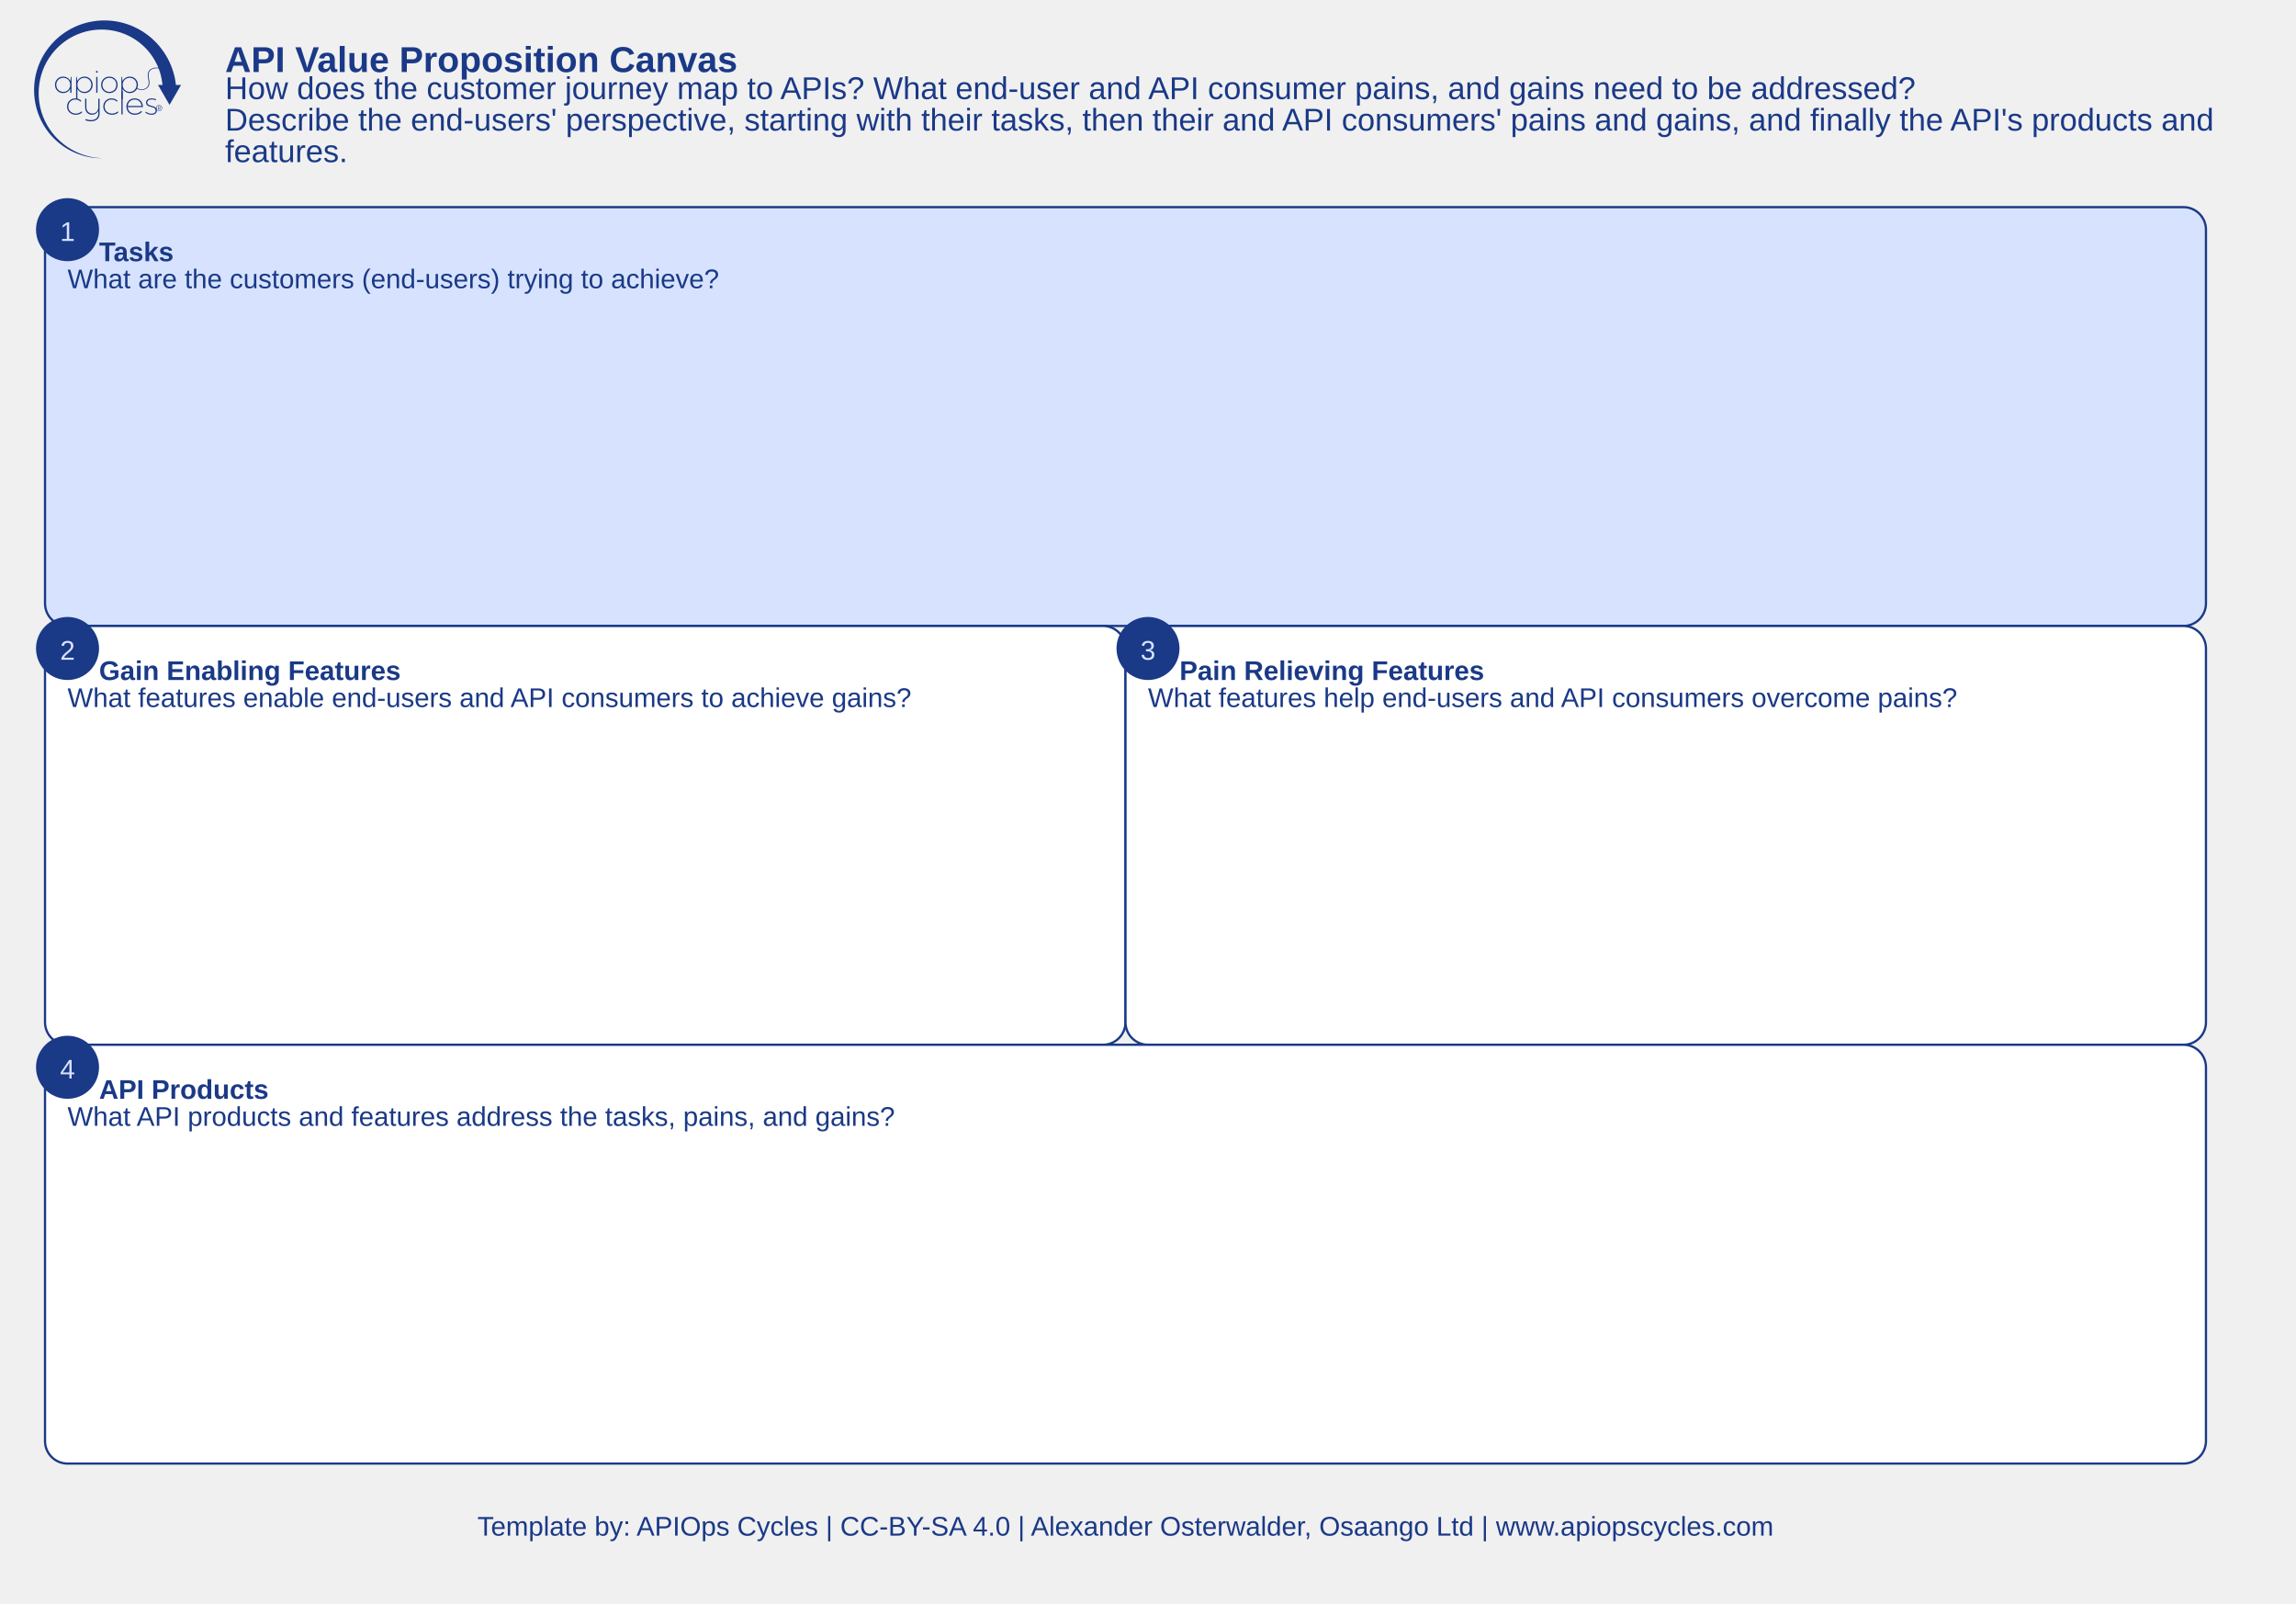
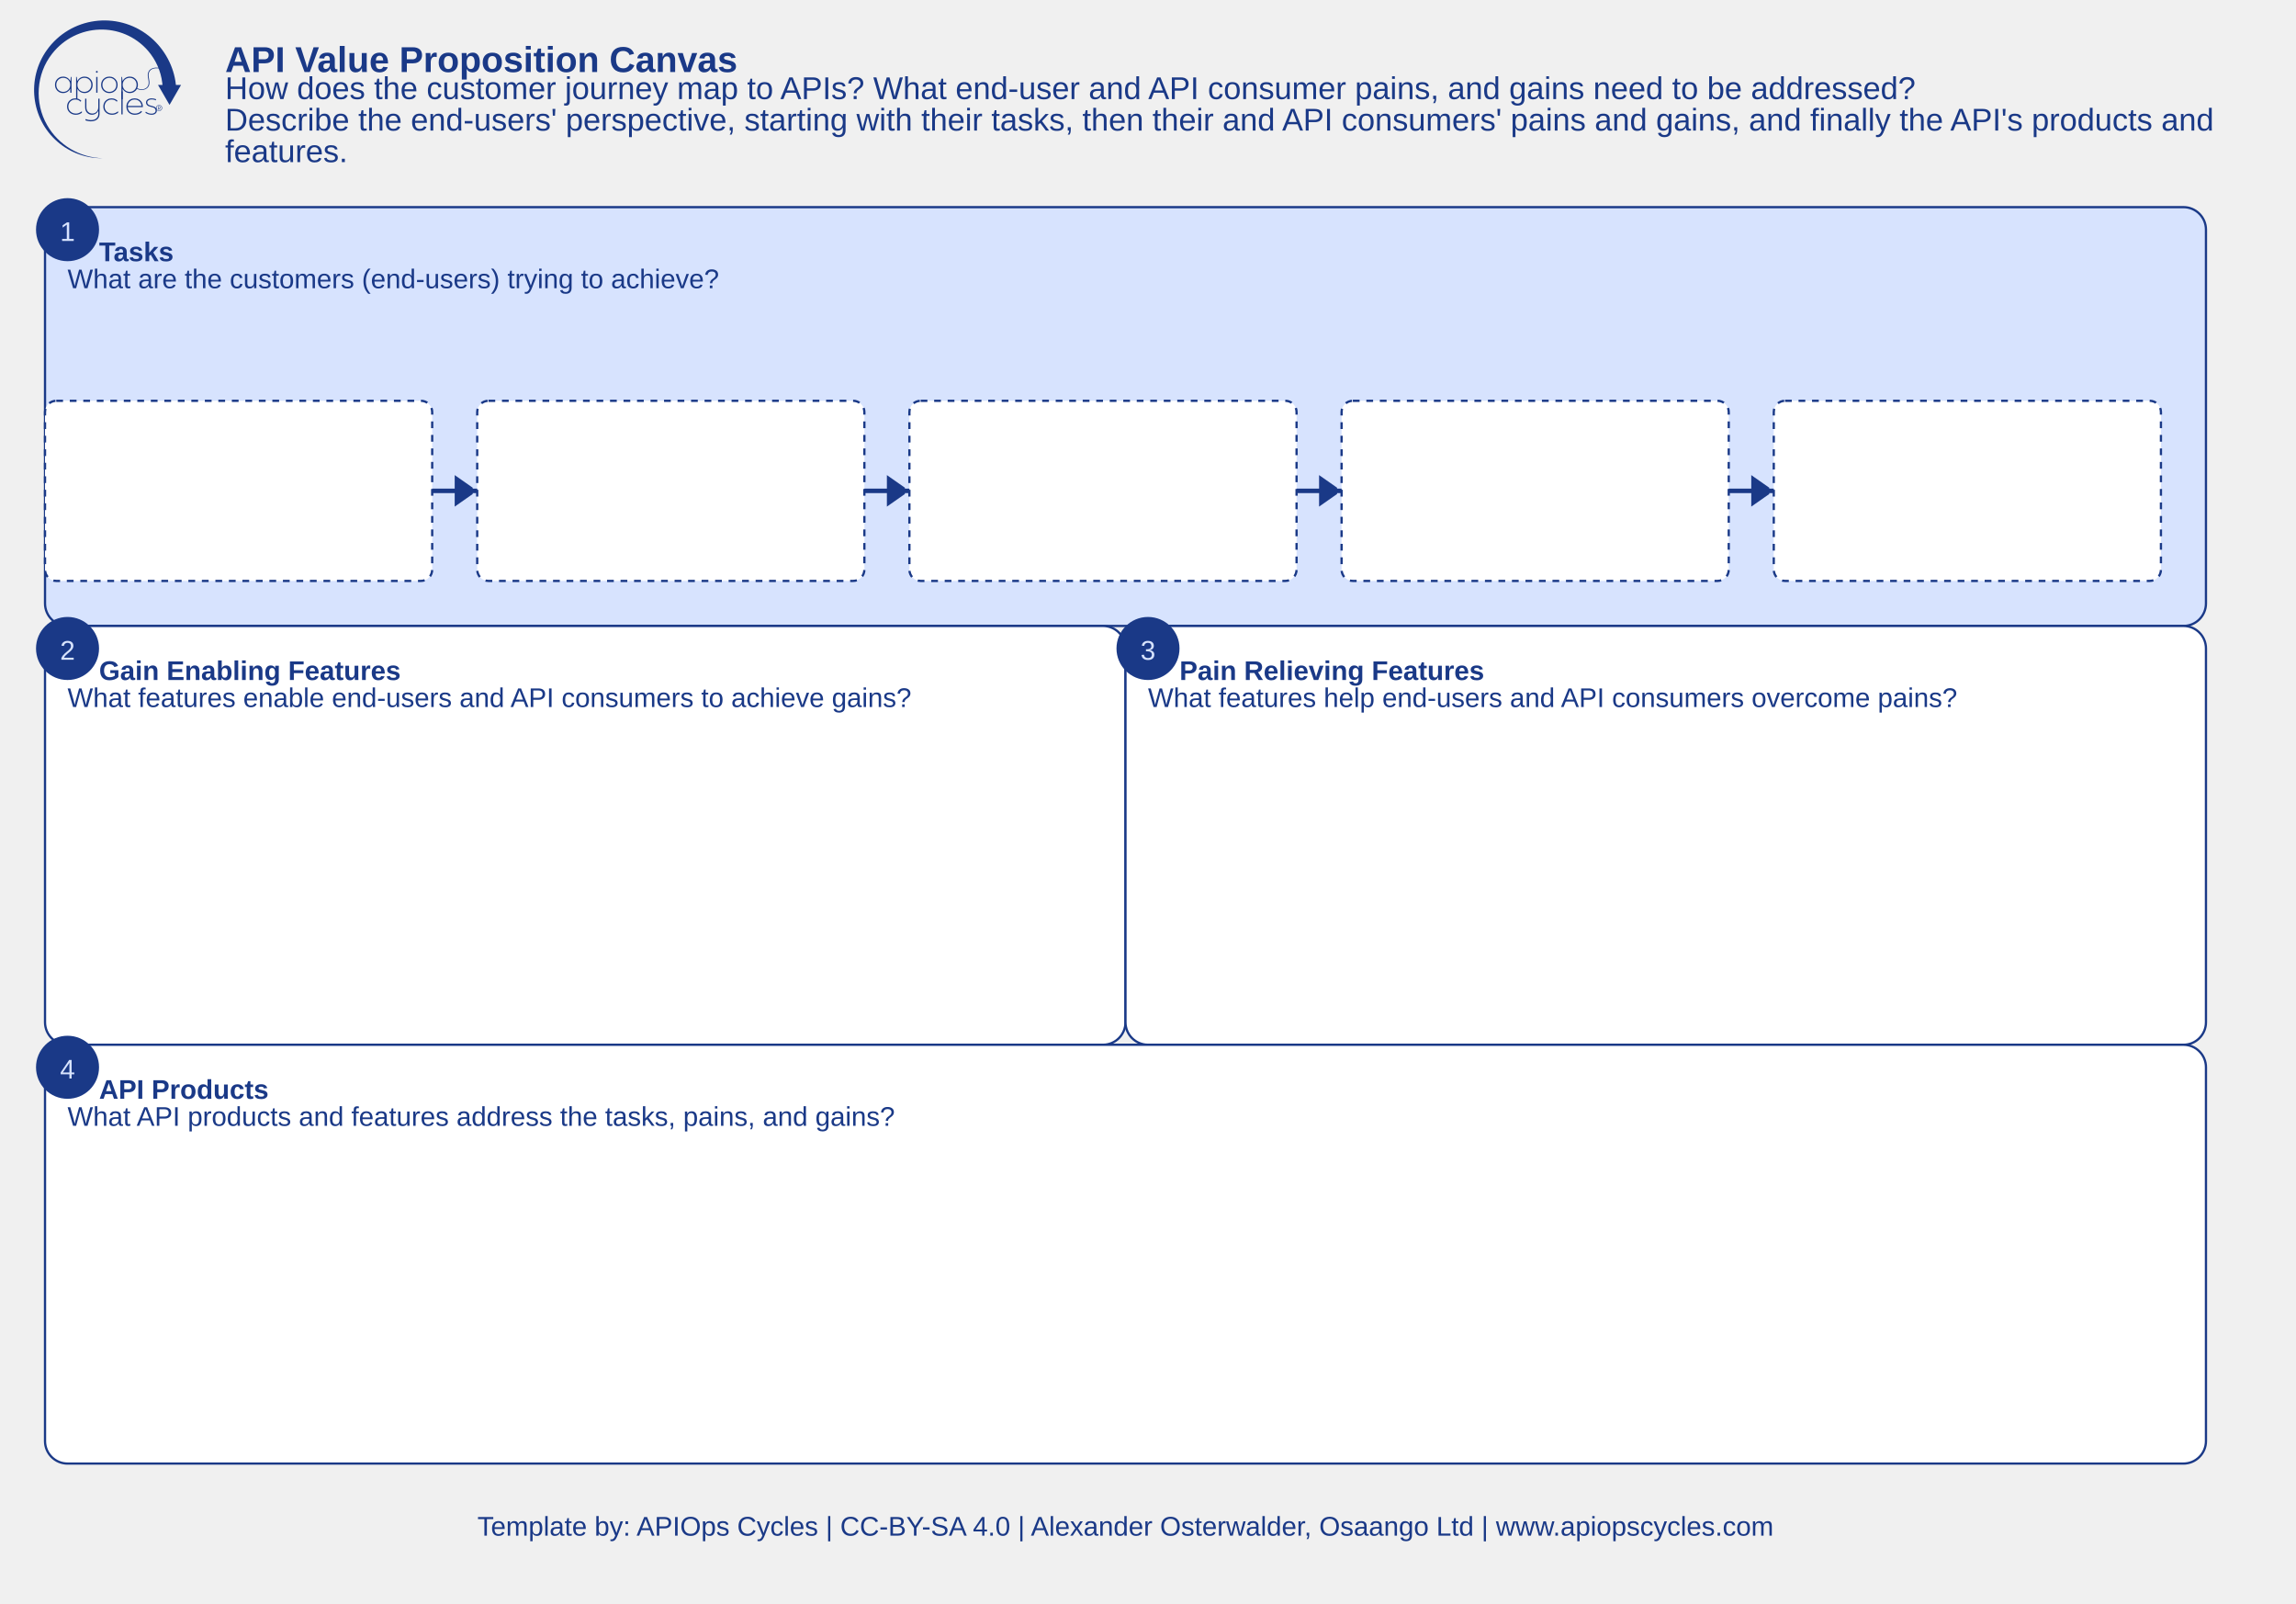
<svg xmlns="http://www.w3.org/2000/svg" width="1020" height="712" font-family="Arial, sans-serif" font-size="12" style="background-color: #f8fafc">
  <defs>
    <filter id="shadow">
      <feDropShadow dx="3" dy="3" stdDeviation="2" flood-color="rgba(0, 0, 0, 0.2)" />
    </filter>
  </defs>
  <g transform="translate(10, 5) scale(0.1,0.1)">
    <svg width="756" zoomAndPan="magnify" viewBox="0 0 567 567" height="756" preserveAspectRatio="xMidYMid meet" version="1.0" id="svg47">
      <defs id="defs5">
        <g id="g1" />
        <clipPath id="ecfbc6fc50">
          <path d="M 0.5 0 L 566.5 0 L 566.5 566 L 0.5 566 Z M 0.5 0 " clip-rule="nonzero" id="path1" />
        </clipPath>
        <clipPath id="4ee1efe14e">
          <path d="M 38 30 L 528.191 30 L 528.191 490 L 38 490 Z M 38 30 " clip-rule="nonzero" id="path2" />
        </clipPath>
        <clipPath id="631ef147b9">
          <path d="M 380 187 L 464 187 L 464 283 L 380 283 Z M 380 187 " clip-rule="nonzero" id="path3" />
        </clipPath>
        <clipPath id="dc9e064c61">
          <path d="M 463.609 187.988 L 458.23 287.418 L 379.734 283.168 L 385.113 183.742 Z M 463.609 187.988 " clip-rule="nonzero" id="path4" />
        </clipPath>
        <clipPath id="06f743e2a4">
          <path d="M 379.477 282.957 L 384.855 183.527 L 463.352 187.773 L 457.973 287.203 Z M 379.477 282.957 " clip-rule="nonzero" id="path5" />
        </clipPath>
      </defs>
      <g clip-path="url(#4ee1efe14e)" id="g8" style="fill:#1a3987;fill-opacity:1">
        <path fill="#ffffff" d="M 116.617 434.637 C 158.09 470.828 212.988 490.789 267.996 489.473 C 191.457 488.059 119.762 445.711 81.969 379.109 C 39.125 305.152 45.559 208.793 98.371 141.828 C 178.516 39.051 332.074 32.734 418.133 131.543 C 443.988 161.492 460.848 199.008 465.605 238.27 C 465.902 240.664 466.145 243.062 466.34 245.465 L 451.488 245.465 L 489.855 311.918 L 528.223 245.465 L 511.156 245.465 C 510.668 240.906 510.059 236.363 509.301 231.844 C 499.641 173.074 467.293 118.582 420.492 81.809 C 314.559 -1.688 159.801 18.852 81.219 129.086 C 13.043 224.371 27.914 357.969 116.617 434.637 " fill-opacity="1" fill-rule="nonzero" id="path8" style="fill:#1a3987;fill-opacity:1" />
      </g>
      <g fill="#ffffff" fill-opacity="1" id="g11" style="fill:#1a3987;fill-opacity:1">
        <g transform="translate(143.5886, 343.5815)" id="g10" style="fill:#1a3987;fill-opacity:1">
          <g id="g9" style="fill:#1a3987;fill-opacity:1">
            <path d="M 34.234 1.172 C 28.742 1.172 23.773 0.016 19.328 -2.297 C 14.879 -4.617 11.363 -7.844 8.781 -11.969 C 6.195 -16.094 4.906 -20.832 4.906 -26.188 C 4.906 -31.551 6.129 -36.273 8.578 -40.359 C 11.035 -44.453 14.32 -47.66 18.438 -49.984 C 22.562 -52.305 27.176 -53.469 32.281 -53.469 C 36.207 -53.469 39.938 -52.781 43.469 -51.406 C 47 -50.031 49.973 -47.938 52.391 -45.125 L 49.547 -42.391 C 47.516 -44.672 45.039 -46.43 42.125 -47.672 C 39.219 -48.922 35.938 -49.547 32.281 -49.547 C 28.031 -49.547 24.141 -48.562 20.609 -46.594 C 17.078 -44.633 14.281 -41.906 12.219 -38.406 C 10.156 -34.906 9.125 -30.832 9.125 -26.188 C 9.125 -21.613 10.234 -17.562 12.453 -14.031 C 14.68 -10.5 17.691 -7.734 21.484 -5.734 C 25.273 -3.742 29.523 -2.75 34.234 -2.75 C 38.098 -2.75 41.629 -3.453 44.828 -4.859 C 48.035 -6.266 51.176 -8.113 54.25 -10.406 L 54.25 -5.594 C 51.438 -3.438 48.363 -1.77 45.031 -0.594 C 41.695 0.582 38.098 1.172 34.234 1.172 Z M 34.234 1.172 " id="path9" style="fill:#1a3987;fill-opacity:1" />
          </g>
        </g>
      </g>
      <g fill="#ffffff" fill-opacity="1" id="g14" style="fill:#1a3987;fill-opacity:1">
        <g transform="translate(200.9774, 343.5815)" id="g13" style="fill:#1a3987;fill-opacity:1">
          <g id="g12" style="fill:#1a3987;fill-opacity:1">
            <path d="M 26.688 23.156 C 24.988 23.156 23.039 22.988 20.844 22.656 C 18.656 22.332 16.461 21.91 14.266 21.391 C 12.078 20.867 10.102 20.312 8.344 19.719 L 9.422 15.594 C 11.973 16.582 14.848 17.398 18.047 18.047 C 21.254 18.703 24.164 19.031 26.781 19.031 C 31.289 19.031 35.41 18.312 39.141 16.875 C 42.867 15.438 45.859 13.113 48.109 9.906 C 50.367 6.707 51.5 2.52 51.5 -2.656 L 51.5 -11.281 L 51.016 -11.281 C 49.055 -7.488 46.273 -4.461 42.672 -2.203 C 39.078 0.047 35.086 1.172 30.703 1.172 C 26.191 1.172 22.203 0.16 18.734 -1.859 C 15.273 -3.891 12.562 -6.77 10.594 -10.5 C 8.633 -14.227 7.656 -18.645 7.656 -23.75 L 7.656 -52.391 L 11.875 -52.391 L 11.875 -23.844 C 11.875 -19.52 12.723 -15.789 14.422 -12.656 C 16.117 -9.52 18.473 -7.098 21.484 -5.391 C 24.492 -3.691 27.895 -2.844 31.688 -2.844 C 35.352 -2.844 38.688 -3.738 41.688 -5.531 C 44.695 -7.332 47.082 -9.801 48.844 -12.938 C 50.613 -16.082 51.5 -19.719 51.5 -23.844 L 51.5 -52.391 L 55.719 -52.391 L 55.719 -2.656 C 55.719 3.301 54.395 8.191 51.75 12.016 C 49.102 15.848 45.586 18.66 41.203 20.453 C 36.816 22.254 31.977 23.156 26.688 23.156 Z M 26.688 23.156 " id="path11" style="fill:#1a3987;fill-opacity:1" />
          </g>
        </g>
      </g>
      <g fill="#ffffff" fill-opacity="1" id="g17" style="fill:#1a3987;fill-opacity:1">
        <g transform="translate(264.3502, 343.5815)" id="g16" style="fill:#1a3987;fill-opacity:1">
          <g id="g15" style="fill:#1a3987;fill-opacity:1">
            <path d="M 34.234 1.172 C 28.742 1.172 23.773 0.016 19.328 -2.297 C 14.879 -4.617 11.363 -7.844 8.781 -11.969 C 6.195 -16.094 4.906 -20.832 4.906 -26.188 C 4.906 -31.551 6.129 -36.273 8.578 -40.359 C 11.035 -44.453 14.32 -47.66 18.438 -49.984 C 22.562 -52.305 27.176 -53.469 32.281 -53.469 C 36.207 -53.469 39.938 -52.781 43.469 -51.406 C 47 -50.031 49.973 -47.938 52.391 -45.125 L 49.547 -42.391 C 47.516 -44.672 45.039 -46.43 42.125 -47.672 C 39.219 -48.922 35.938 -49.547 32.281 -49.547 C 28.031 -49.547 24.141 -48.562 20.609 -46.594 C 17.078 -44.633 14.281 -41.906 12.219 -38.406 C 10.156 -34.906 9.125 -30.832 9.125 -26.188 C 9.125 -21.613 10.234 -17.562 12.453 -14.031 C 14.68 -10.5 17.691 -7.734 21.484 -5.734 C 25.273 -3.742 29.523 -2.75 34.234 -2.75 C 38.098 -2.75 41.629 -3.453 44.828 -4.859 C 48.035 -6.266 51.176 -8.113 54.25 -10.406 L 54.25 -5.594 C 51.438 -3.438 48.363 -1.77 45.031 -0.594 C 41.695 0.582 38.098 1.172 34.234 1.172 Z M 34.234 1.172 " id="path14" style="fill:#1a3987;fill-opacity:1" />
          </g>
        </g>
      </g>
      <g fill="#ffffff" fill-opacity="1" id="g20" style="fill:#1a3987;fill-opacity:1">
        <g transform="translate(321.739, 343.5815)" id="g19" style="fill:#1a3987;fill-opacity:1">
          <g id="g18" style="fill:#1a3987;fill-opacity:1">
            <path d="M 7.656 0 L 7.656 -76.422 L 11.875 -76.422 L 11.875 0 Z M 7.656 0 " id="path17" style="fill:#1a3987;fill-opacity:1" />
          </g>
        </g>
      </g>
      <g fill="#ffffff" fill-opacity="1" id="g23" style="fill:#1a3987;fill-opacity:1">
        <g transform="translate(341.261, 343.5815)" id="g22" style="fill:#1a3987;fill-opacity:1">
          <g id="g21" style="fill:#1a3987;fill-opacity:1">
            <path d="M 33.266 1.172 C 27.566 1.172 22.594 0.016 18.344 -2.297 C 14.094 -4.617 10.789 -7.844 8.438 -11.969 C 6.082 -16.094 4.906 -20.832 4.906 -26.188 C 4.906 -31.551 6.129 -36.273 8.578 -40.359 C 11.035 -44.453 14.32 -47.66 18.438 -49.984 C 22.562 -52.305 27.176 -53.469 32.281 -53.469 C 37.383 -53.469 42.008 -52.305 46.156 -49.984 C 50.312 -47.66 53.598 -44.453 56.016 -40.359 C 58.441 -36.273 59.656 -31.551 59.656 -26.188 L 59.656 -24.328 L 9.219 -24.328 C 9.477 -20.078 10.641 -16.316 12.703 -13.047 C 14.766 -9.773 17.547 -7.238 21.047 -5.438 C 24.547 -3.645 28.617 -2.75 33.266 -2.75 C 37.316 -2.75 41.172 -3.5 44.828 -5 C 48.492 -6.508 51.602 -8.766 54.156 -11.766 L 56.906 -8.531 C 53.895 -5.133 50.328 -2.664 46.203 -1.125 C 42.086 0.406 37.773 1.172 33.266 1.172 Z M 9.219 -28.156 L 55.328 -28.156 C 55.066 -32.406 53.875 -36.133 51.75 -39.344 C 49.625 -42.551 46.875 -45.051 43.5 -46.844 C 40.133 -48.645 36.395 -49.547 32.281 -49.547 C 28.219 -49.547 24.504 -48.645 21.141 -46.844 C 17.773 -45.051 15.031 -42.551 12.906 -39.344 C 10.781 -36.133 9.551 -32.406 9.219 -28.156 Z M 9.219 -28.156 " id="path20" style="fill:#1a3987;fill-opacity:1" />
          </g>
        </g>
      </g>
      <g fill="#ffffff" fill-opacity="1" id="g26" style="fill:#1a3987;fill-opacity:1">
        <g transform="translate(405.8111, 343.5815)" id="g25" style="fill:#1a3987;fill-opacity:1">
          <g id="g24" style="fill:#1a3987;fill-opacity:1">
            <path d="M 24.328 1.172 C 20.211 1.172 16.367 0.52 12.797 -0.781 C 9.234 -2.094 6.145 -3.695 3.531 -5.594 L 5.203 -9.031 C 7.492 -7.195 10.27 -5.641 13.531 -4.359 C 16.801 -3.086 20.336 -2.453 24.141 -2.453 C 28.316 -2.453 31.613 -3.383 34.031 -5.25 C 36.457 -7.113 37.672 -9.516 37.672 -12.453 C 37.672 -15.535 36.656 -18.07 34.625 -20.062 C 32.602 -22.062 28.711 -23.648 22.953 -24.828 C 16.68 -26.129 12.234 -28.07 9.609 -30.656 C 6.992 -33.238 5.688 -36.426 5.688 -40.219 C 5.688 -42.645 6.453 -44.852 7.984 -46.844 C 9.523 -48.844 11.672 -50.445 14.422 -51.656 C 17.172 -52.863 20.375 -53.469 24.031 -53.469 C 27.102 -53.469 29.832 -53.207 32.219 -52.688 C 34.613 -52.164 36.859 -51.508 38.953 -50.719 L 38.953 -46.797 C 36.984 -47.648 34.77 -48.367 32.312 -48.953 C 29.863 -49.547 27.07 -49.844 23.938 -49.844 C 19.75 -49.844 16.363 -48.895 13.781 -47 C 11.195 -45.102 9.906 -42.844 9.906 -40.219 C 9.906 -38.457 10.312 -36.836 11.125 -35.359 C 11.945 -33.891 13.406 -32.582 15.5 -31.438 C 17.594 -30.301 20.602 -29.305 24.531 -28.453 C 30.938 -27.078 35.43 -25.098 38.016 -22.516 C 40.598 -19.93 41.891 -16.613 41.891 -12.562 C 41.891 -8.633 40.301 -5.363 37.125 -2.75 C 33.957 -0.133 29.691 1.172 24.328 1.172 Z M 24.328 1.172 " id="path23" style="fill:#1a3987;fill-opacity:1" />
          </g>
        </g>
      </g>
      <g fill="#ffffff" fill-opacity="1" id="g29" style="fill:#1a3987;fill-opacity:1">
        <g transform="translate(103.1736,271.3029)" id="g28" style="fill:#1a3987;fill-opacity:1">
          <g id="g27" style="fill:#1a3987;fill-opacity:1">
            <path d="m 31.969,1.188 c -4.98,0 -9.508,-1.164 -13.578,-3.484 -4.062,-2.332 -7.293,-5.566 -9.688,-9.703 -2.398,-4.133 -3.594,-8.891 -3.594,-14.266 0,-5.375 1.195,-10.109 3.594,-14.203 2.395,-4.102 5.625,-7.316 9.688,-9.641 4.07,-2.332 8.598,-3.5 13.578,-3.5 5.188,0 9.875,1.262 14.062,3.781 4.195,2.523 7.414,5.98 9.656,10.375 h 0.578 L 57.844,-52.531 h 2.266 V 0 H 55.875 V -12.297 H 55.281 C 52.988,-8.098 49.789,-4.801 45.688,-2.406 41.594,-0.008 37.02,1.188 31.969,1.188 Z M 32.562,-2.75 c 4.332,0 8.25,-1 11.75,-3 3.508,-2 6.297,-4.77 8.359,-8.312 2.07,-3.539 3.109,-7.609 3.109,-12.203 0,-4.656 -1.039,-8.738 -3.109,-12.25 -2.062,-3.508 -4.852,-6.242 -8.359,-8.203 -3.5,-1.969 -7.418,-2.953 -11.75,-2.953 -4.262,0 -8.148,0.984 -11.656,2.953 -3.512,1.961 -6.32,4.695 -8.422,8.203 -2.094,3.512 -3.141,7.594 -3.141,12.25 0,4.594 1.031,8.664 3.094,12.203 2.07,3.543 4.879,6.312 8.422,8.312 3.539,2 7.441,3 11.703,3 z m 0,0" id="path26" style="fill:#1a3987;fill-opacity:1" />
          </g>
        </g>
      </g>
      <g fill="#ffffff" fill-opacity="1" id="g32" style="fill:#1a3987;fill-opacity:1">
        <g transform="translate(170.9521,271.3029)" id="g31" style="fill:#1a3987;fill-opacity:1">
          <g id="g30" style="fill:#1a3987;fill-opacity:1">
            <path d="M 7.672,21.734 V -52.531 H 9.938 l 1.578,13.078 H 12 c 2.289,-4.395 5.535,-7.852 9.734,-10.375 4.195,-2.52 8.891,-3.781 14.078,-3.781 4.977,0 9.5,1.168 13.562,3.5 4.07,2.324 7.305,5.539 9.703,9.641 2.395,4.094 3.594,8.828 3.594,14.203 0,5.375 -1.199,10.133 -3.594,14.266 C 56.68,-7.863 53.445,-4.629 49.375,-2.297 45.312,0.023 40.789,1.188 35.812,1.188 30.82,1.188 26.258,-0.008 22.125,-2.406 18,-4.801 14.789,-8.066 12.5,-12.203 h -0.594 v 33.938 z M 35.219,-2.75 c 4.258,0 8.145,-1 11.656,-3 3.508,-2 6.297,-4.77 8.359,-8.312 2.07,-3.539 3.109,-7.609 3.109,-12.203 0,-4.656 -1.039,-8.738 -3.109,-12.25 -2.062,-3.508 -4.852,-6.242 -8.359,-8.203 -3.512,-1.969 -7.398,-2.953 -11.656,-2.953 -4.262,0 -8.164,0.984 -11.703,2.953 -3.543,1.961 -6.352,4.695 -8.422,8.203 -2.062,3.512 -3.094,7.594 -3.094,12.25 0,4.594 1.031,8.664 3.094,12.203 2.07,3.543 4.879,6.312 8.422,8.312 3.539,2 7.441,3 11.703,3 z m 0,0" id="path29" style="fill:#1a3987;fill-opacity:1" />
          </g>
        </g>
      </g>
      <g fill="#ffffff" fill-opacity="1" id="g35" style="fill:#1a3987;fill-opacity:1">
        <g transform="translate(238.2387, 271.3029)" id="g34" style="fill:#1a3987;fill-opacity:1">
          <g id="g33" style="fill:#1a3987;fill-opacity:1">
            <path d="M 9.438 -66.406 C 8.594 -66.406 7.859 -66.711 7.234 -67.328 C 6.609 -67.953 6.297 -68.691 6.297 -69.547 C 6.297 -70.398 6.609 -71.117 7.234 -71.703 C 7.859 -72.297 8.594 -72.594 9.438 -72.594 C 10.289 -72.594 11.016 -72.297 11.609 -71.703 C 12.203 -71.117 12.5 -70.398 12.5 -69.547 C 12.5 -68.691 12.203 -67.953 11.609 -67.328 C 11.016 -66.711 10.289 -66.406 9.438 -66.406 Z M 7.281 0 L 7.281 -52.531 L 11.609 -52.531 L 11.609 0 Z M 7.281 0 " id="path32" style="fill:#1a3987;fill-opacity:1" />
          </g>
        </g>
      </g>
      <g fill="#ffffff" fill-opacity="1" id="g38" style="fill:#1a3987;fill-opacity:1">
        <g transform="translate(257.0278,271.3029)" id="g37" style="fill:#1a3987;fill-opacity:1">
          <g id="g36" style="fill:#1a3987;fill-opacity:1">
            <path d="m 32.359,1.188 c -5.117,0 -9.742,-1.164 -13.875,-3.484 -4.125,-2.332 -7.418,-5.566 -9.875,-9.703 -2.461,-4.133 -3.688,-8.891 -3.688,-14.266 0,-5.375 1.227,-10.109 3.688,-14.203 2.457,-4.102 5.75,-7.316 9.875,-9.641 4.133,-2.332 8.758,-3.5 13.875,-3.5 5.113,0 9.738,1.168 13.875,3.5 4.133,2.324 7.43,5.539 9.891,9.641 2.457,4.094 3.688,8.828 3.688,14.203 0,5.375 -1.23,10.133 -3.688,14.266 -2.461,4.137 -5.758,7.371 -9.891,9.703 -4.137,2.32 -8.762,3.484 -13.875,3.484 z m 0,-3.938 c 4.332,0 8.254,-1 11.766,-3 3.508,-2 6.297,-4.77 8.359,-8.312 2.062,-3.539 3.094,-7.609 3.094,-12.203 0,-4.656 -1.031,-8.738 -3.094,-12.25 -2.062,-3.508 -4.852,-6.242 -8.359,-8.203 -3.512,-1.969 -7.434,-2.953 -11.766,-2.953 -4.262,0 -8.164,0.984 -11.703,2.953 -3.543,1.961 -6.344,4.695 -8.406,8.203 -2.062,3.512 -3.094,7.594 -3.094,12.25 0,4.594 1.031,8.664 3.094,12.203 2.062,3.543 4.863,6.312 8.406,8.312 3.539,2 7.441,3 11.703,3 z m 0,0" id="path35" style="fill:#1a3987;fill-opacity:1" />
          </g>
        </g>
      </g>
      <g fill="#ffffff" fill-opacity="1" id="g41" style="fill:#1a3987;fill-opacity:1">
        <g transform="translate(321.7568,271.3029)" id="g40" style="fill:#1a3987;fill-opacity:1">
          <g id="g39" style="fill:#1a3987;fill-opacity:1">
            <path d="M 7.672,21.734 V -52.531 H 9.938 l 1.578,13.078 H 12 c 2.289,-4.395 5.535,-7.852 9.734,-10.375 4.195,-2.52 8.891,-3.781 14.078,-3.781 4.977,0 9.5,1.168 13.562,3.5 4.07,2.324 7.305,5.539 9.703,9.641 2.395,4.094 3.594,8.828 3.594,14.203 0,5.375 -1.199,10.133 -3.594,14.266 C 56.68,-7.863 53.445,-4.629 49.375,-2.297 45.312,0.023 40.789,1.188 35.812,1.188 30.82,1.188 26.258,-0.008 22.125,-2.406 18,-4.801 14.789,-8.066 12.5,-12.203 h -0.594 v 33.938 z M 35.219,-2.75 c 4.258,0 8.145,-1 11.656,-3 3.508,-2 6.297,-4.77 8.359,-8.312 2.07,-3.539 3.109,-7.609 3.109,-12.203 0,-4.656 -1.039,-8.738 -3.109,-12.25 -2.062,-3.508 -4.852,-6.242 -8.359,-8.203 -3.512,-1.969 -7.398,-2.953 -11.656,-2.953 -4.262,0 -8.164,0.984 -11.703,2.953 -3.543,1.961 -6.352,4.695 -8.422,8.203 -2.062,3.512 -3.094,7.594 -3.094,12.25 0,4.594 1.031,8.664 3.094,12.203 2.07,3.543 4.879,6.312 8.422,8.312 3.539,2 7.441,3 11.703,3 z m 0,0" id="path38" style="fill:#1a3987;fill-opacity:1" />
          </g>
        </g>
      </g>
      <g fill="#ffffff" fill-opacity="1" id="g44" style="fill:#1a3987;fill-opacity:1">
        <g transform="translate(443.0016, 344.7426)" id="g43" style="fill:#1a3987;fill-opacity:1">
          <g id="g42" style="fill:#1a3987;fill-opacity:1">
            <path d="M 12.016 -12.578 C 10.18 -12.578 8.504 -13.008 6.984 -13.875 C 5.461 -14.75 4.242 -15.93 3.328 -17.422 C 2.41 -18.91 1.953 -20.602 1.953 -22.5 C 1.953 -24.426 2.41 -26.133 3.328 -27.625 C 4.242 -29.113 5.461 -30.289 6.984 -31.156 C 8.504 -32.031 10.18 -32.469 12.016 -32.469 C 13.879 -32.469 15.586 -32.031 17.141 -31.156 C 18.691 -30.289 19.926 -29.113 20.844 -27.625 C 21.758 -26.133 22.219 -24.426 22.219 -22.5 C 22.219 -20.602 21.758 -18.91 20.844 -17.422 C 19.926 -15.93 18.691 -14.75 17.141 -13.875 C 15.586 -13.008 13.879 -12.578 12.016 -12.578 Z M 12.016 -13.922 C 13.691 -13.922 15.172 -14.285 16.453 -15.016 C 17.742 -15.742 18.766 -16.754 19.516 -18.047 C 20.266 -19.336 20.641 -20.82 20.641 -22.5 C 20.641 -24.207 20.266 -25.703 19.516 -26.984 C 18.766 -28.273 17.742 -29.285 16.453 -30.016 C 15.172 -30.742 13.691 -31.109 12.016 -31.109 C 10.398 -31.109 8.957 -30.742 7.688 -30.016 C 6.414 -29.285 5.414 -28.273 4.688 -26.984 C 3.957 -25.703 3.594 -24.207 3.594 -22.5 C 3.594 -20.82 3.957 -19.336 4.688 -18.047 C 5.414 -16.754 6.414 -15.742 7.688 -15.016 C 8.957 -14.285 10.398 -13.922 12.016 -13.922 Z M 8.578 -16.859 L 8.578 -28.312 L 11.547 -28.312 C 13.285 -28.312 14.539 -27.879 15.312 -27.016 C 16.094 -26.148 16.484 -25.109 16.484 -23.891 C 16.484 -23.086 16.281 -22.352 15.875 -21.688 C 15.477 -21.02 14.875 -20.516 14.062 -20.172 L 16.484 -16.859 L 14.672 -16.859 L 12.578 -19.75 L 10.109 -19.75 L 10.109 -16.859 Z M 10.109 -20.906 L 11.453 -20.906 C 12.766 -20.906 13.664 -21.188 14.156 -21.75 C 14.656 -22.312 14.906 -23.023 14.906 -23.891 C 14.906 -24.797 14.656 -25.551 14.156 -26.156 C 13.664 -26.758 12.766 -27.062 11.453 -27.062 L 10.109 -27.062 Z M 10.109 -20.906 " id="path41" style="fill:#1a3987;fill-opacity:1" />
          </g>
        </g>
      </g>
      <g clip-path="url(#631ef147b9)" id="g47" transform="matrix(0.9917124,0,0,0.7826673,3.840058,40.77719)" style="fill:#1a3987;fill-opacity:1">
        <g clip-path="url(#dc9e064c61)" id="g46" style="fill:#1a3987;fill-opacity:1">
          <g clip-path="url(#06f743e2a4)" id="g45" style="fill:#1a3987;fill-opacity:1">
            <path fill="#ffffff" d="m 380.312,275.602 c -0.469,0.598 -0.363,1.461 0.23,1.93 5.379,4.219 12.348,6.117 19.121,5.199 6.773,-0.918 12.988,-4.594 17.051,-10.094 4.625,-6.254 6.59,-14.914 5.836,-25.734 -0.27,-3.887 -0.832,-7.789 -1.375,-11.559 -0.668,-4.652 -1.359,-9.465 -1.492,-14.203 -0.188,-6.918 0.91,-16.555 7.211,-23.152 3.93,-4.113 9.719,-6.754 16.297,-7.43 5.484,-0.566 11.523,0.164 18.465,2.23 0.727,0.215 1.492,-0.199 1.707,-0.926 0.031,-0.105 0.051,-0.211 0.059,-0.32 0.031,-0.617 -0.359,-1.203 -0.98,-1.387 -7.297,-2.172 -13.684,-2.934 -19.531,-2.332 -7.23,0.746 -13.621,3.68 -18,8.266 -6.957,7.281 -8.176,17.684 -7.973,25.129 0.133,4.895 0.84,9.785 1.52,14.516 0.535,3.723 1.09,7.57 1.352,11.359 0.707,10.148 -1.078,18.195 -5.301,23.91 -3.57,4.832 -9.258,8.199 -15.211,9.004 -5.953,0.805 -12.328,-0.93 -17.055,-4.637 -0.598,-0.469 -1.461,-0.367 -1.93,0.23 z m 0,0" fill-opacity="1" fill-rule="nonzero" id="path44" style="fill:#1a3987;fill-opacity:1" />
          </g>
        </g>
      </g>
    </svg>
  </g>
  <text x="100" y="32" text-anchor="start" font-family="Arial, sans-serif" font-size="16" fill="#1a3987" font-weight="bold">
    <tspan>API Value Proposition Canvas</tspan>
  </text>
  <text x="100" y="44" text-anchor="start" font-family="Arial, sans-serif" font-size="14" fill="#1a3987">
    <tspan>How does the customer journey map to APIs? What end-user and API consumer pains, and gains need to be addressed?</tspan>
  </text>
  <text x="100" y="58" text-anchor="start" font-family="Arial, sans-serif" font-size="14" fill="#1a3987">
    <tspan>Describe the end-users' perspective, starting with their tasks, then their and API consumers' pains and gains, and finally the API's products and</tspan>
    <tspan x="100" dy="14">features.</tspan>
  </text>
+   <defs>
+     <marker id="journey-arrowhead" markerWidth="4" markerHeight="7" refX="5" refY="3.5" orient="auto">
+       <polygon points="0 0, 5 3.5, 0 7" fill="#1a3987" />
+     </marker>
+   </defs>
  <rect x="20" y="92" width="960" height="186" fill="#d7e3fe" stroke="#1a3987" rx="10" ry="10" />
+   <g class="cc-journey-steps">
+     <rect x="20" y="178" width="172" height="80" fill="#fff" stroke="#1a3987" stroke-width="1" stroke-dasharray="3" rx="5" ry="5" />
+     <rect x="212" y="178" width="172" height="80" fill="#fff" stroke="#1a3987" stroke-width="1" stroke-dasharray="3" rx="5" ry="5" />
+     <rect x="404" y="178" width="172" height="80" fill="#fff" stroke="#1a3987" stroke-width="1" stroke-dasharray="3" rx="5" ry="5" />
+     <rect x="596" y="178" width="172" height="80" fill="#fff" stroke="#1a3987" stroke-width="1" stroke-dasharray="3" rx="5" ry="5" />
+     <rect x="788" y="178" width="172" height="80" fill="#fff" stroke="#1a3987" stroke-width="1" stroke-dasharray="3" rx="5" ry="5" />
+     <line x1="192" y1="218" x2="212" y2="218" stroke="#1a3987" stroke-width="2" marker-end="url(#journey-arrowhead)" />
+     <line x1="384" y1="218" x2="404" y2="218" stroke="#1a3987" stroke-width="2" marker-end="url(#journey-arrowhead)" />
+     <line x1="576" y1="218" x2="596" y2="218" stroke="#1a3987" stroke-width="2" marker-end="url(#journey-arrowhead)" />
+     <line x1="768" y1="218" x2="788" y2="218" stroke="#1a3987" stroke-width="2" marker-end="url(#journey-arrowhead)" />
+   </g>
  <circle cx="30" cy="102" r="14" fill="#1a3987" />
  <text x="30" y="107" text-anchor="middle" font-family="Arial, sans-serif" font-size="12" fill="#d7e3fe">1</text>
  <text x="44" y="116" text-anchor="start" font-family="Arial, sans-serif" font-size="12" fill="#1a3987" font-weight="bold">
    <tspan>Tasks</tspan>
  </text>
  <text x="30" y="128" text-anchor="start" font-family="Arial, sans-serif" font-size="12" fill="#1a3987">
    <tspan>What are the customers (end-users) trying to achieve?</tspan>
  </text>
  <rect x="20" y="278" width="480" height="186" fill="#ffffff" stroke="#1a3987" rx="10" ry="10" />
  <circle cx="30" cy="288" r="14" fill="#1a3987" />
  <text x="30" y="293" text-anchor="middle" font-family="Arial, sans-serif" font-size="12" fill="#d7e3fe">2</text>
  <text x="44" y="302" text-anchor="start" font-family="Arial, sans-serif" font-size="12" fill="#1a3987" font-weight="bold">
    <tspan>Gain Enabling Features</tspan>
  </text>
  <text x="30" y="314" text-anchor="start" font-family="Arial, sans-serif" font-size="12" fill="#1a3987">
    <tspan>What features enable end-users and API consumers to achieve gains?</tspan>
  </text>
  <rect x="500" y="278" width="480" height="186" fill="#ffffff" stroke="#1a3987" rx="10" ry="10" />
  <circle cx="510" cy="288" r="14" fill="#1a3987" />
  <text x="510" y="293" text-anchor="middle" font-family="Arial, sans-serif" font-size="12" fill="#d7e3fe">3</text>
  <text x="524" y="302" text-anchor="start" font-family="Arial, sans-serif" font-size="12" fill="#1a3987" font-weight="bold">
    <tspan>Pain Relieving Features</tspan>
  </text>
  <text x="510" y="314" text-anchor="start" font-family="Arial, sans-serif" font-size="12" fill="#1a3987">
    <tspan>What features help end-users and  API consumers overcome pains?</tspan>
  </text>
  <rect x="20" y="464" width="960" height="186" fill="#ffffff" stroke="#1a3987" rx="10" ry="10" />
  <circle cx="30" cy="474" r="14" fill="#1a3987" />
  <text x="30" y="479" text-anchor="middle" font-family="Arial, sans-serif" font-size="12" fill="#d7e3fe">4</text>
  <text x="44" y="488" text-anchor="start" font-family="Arial, sans-serif" font-size="12" fill="#1a3987" font-weight="bold">
    <tspan>API Products</tspan>
  </text>
  <text x="30" y="500" text-anchor="start" font-family="Arial, sans-serif" font-size="12" fill="#1a3987">
    <tspan>What API products and features address the tasks, pains, and gains?</tspan>
  </text>
  <text class="footer" x="500" y="682" text-anchor="middle" font-family="Arial, sans-serif" font-size="12" fill="#1a3987">Template by: APIOps Cycles | CC-BY-SA 4.0 | Alexander Osterwalder, Osaango Ltd | <a href="http://www.apiopscycles.com" target="_blank">www.apiopscycles.com</a>
  </text>
</svg>
